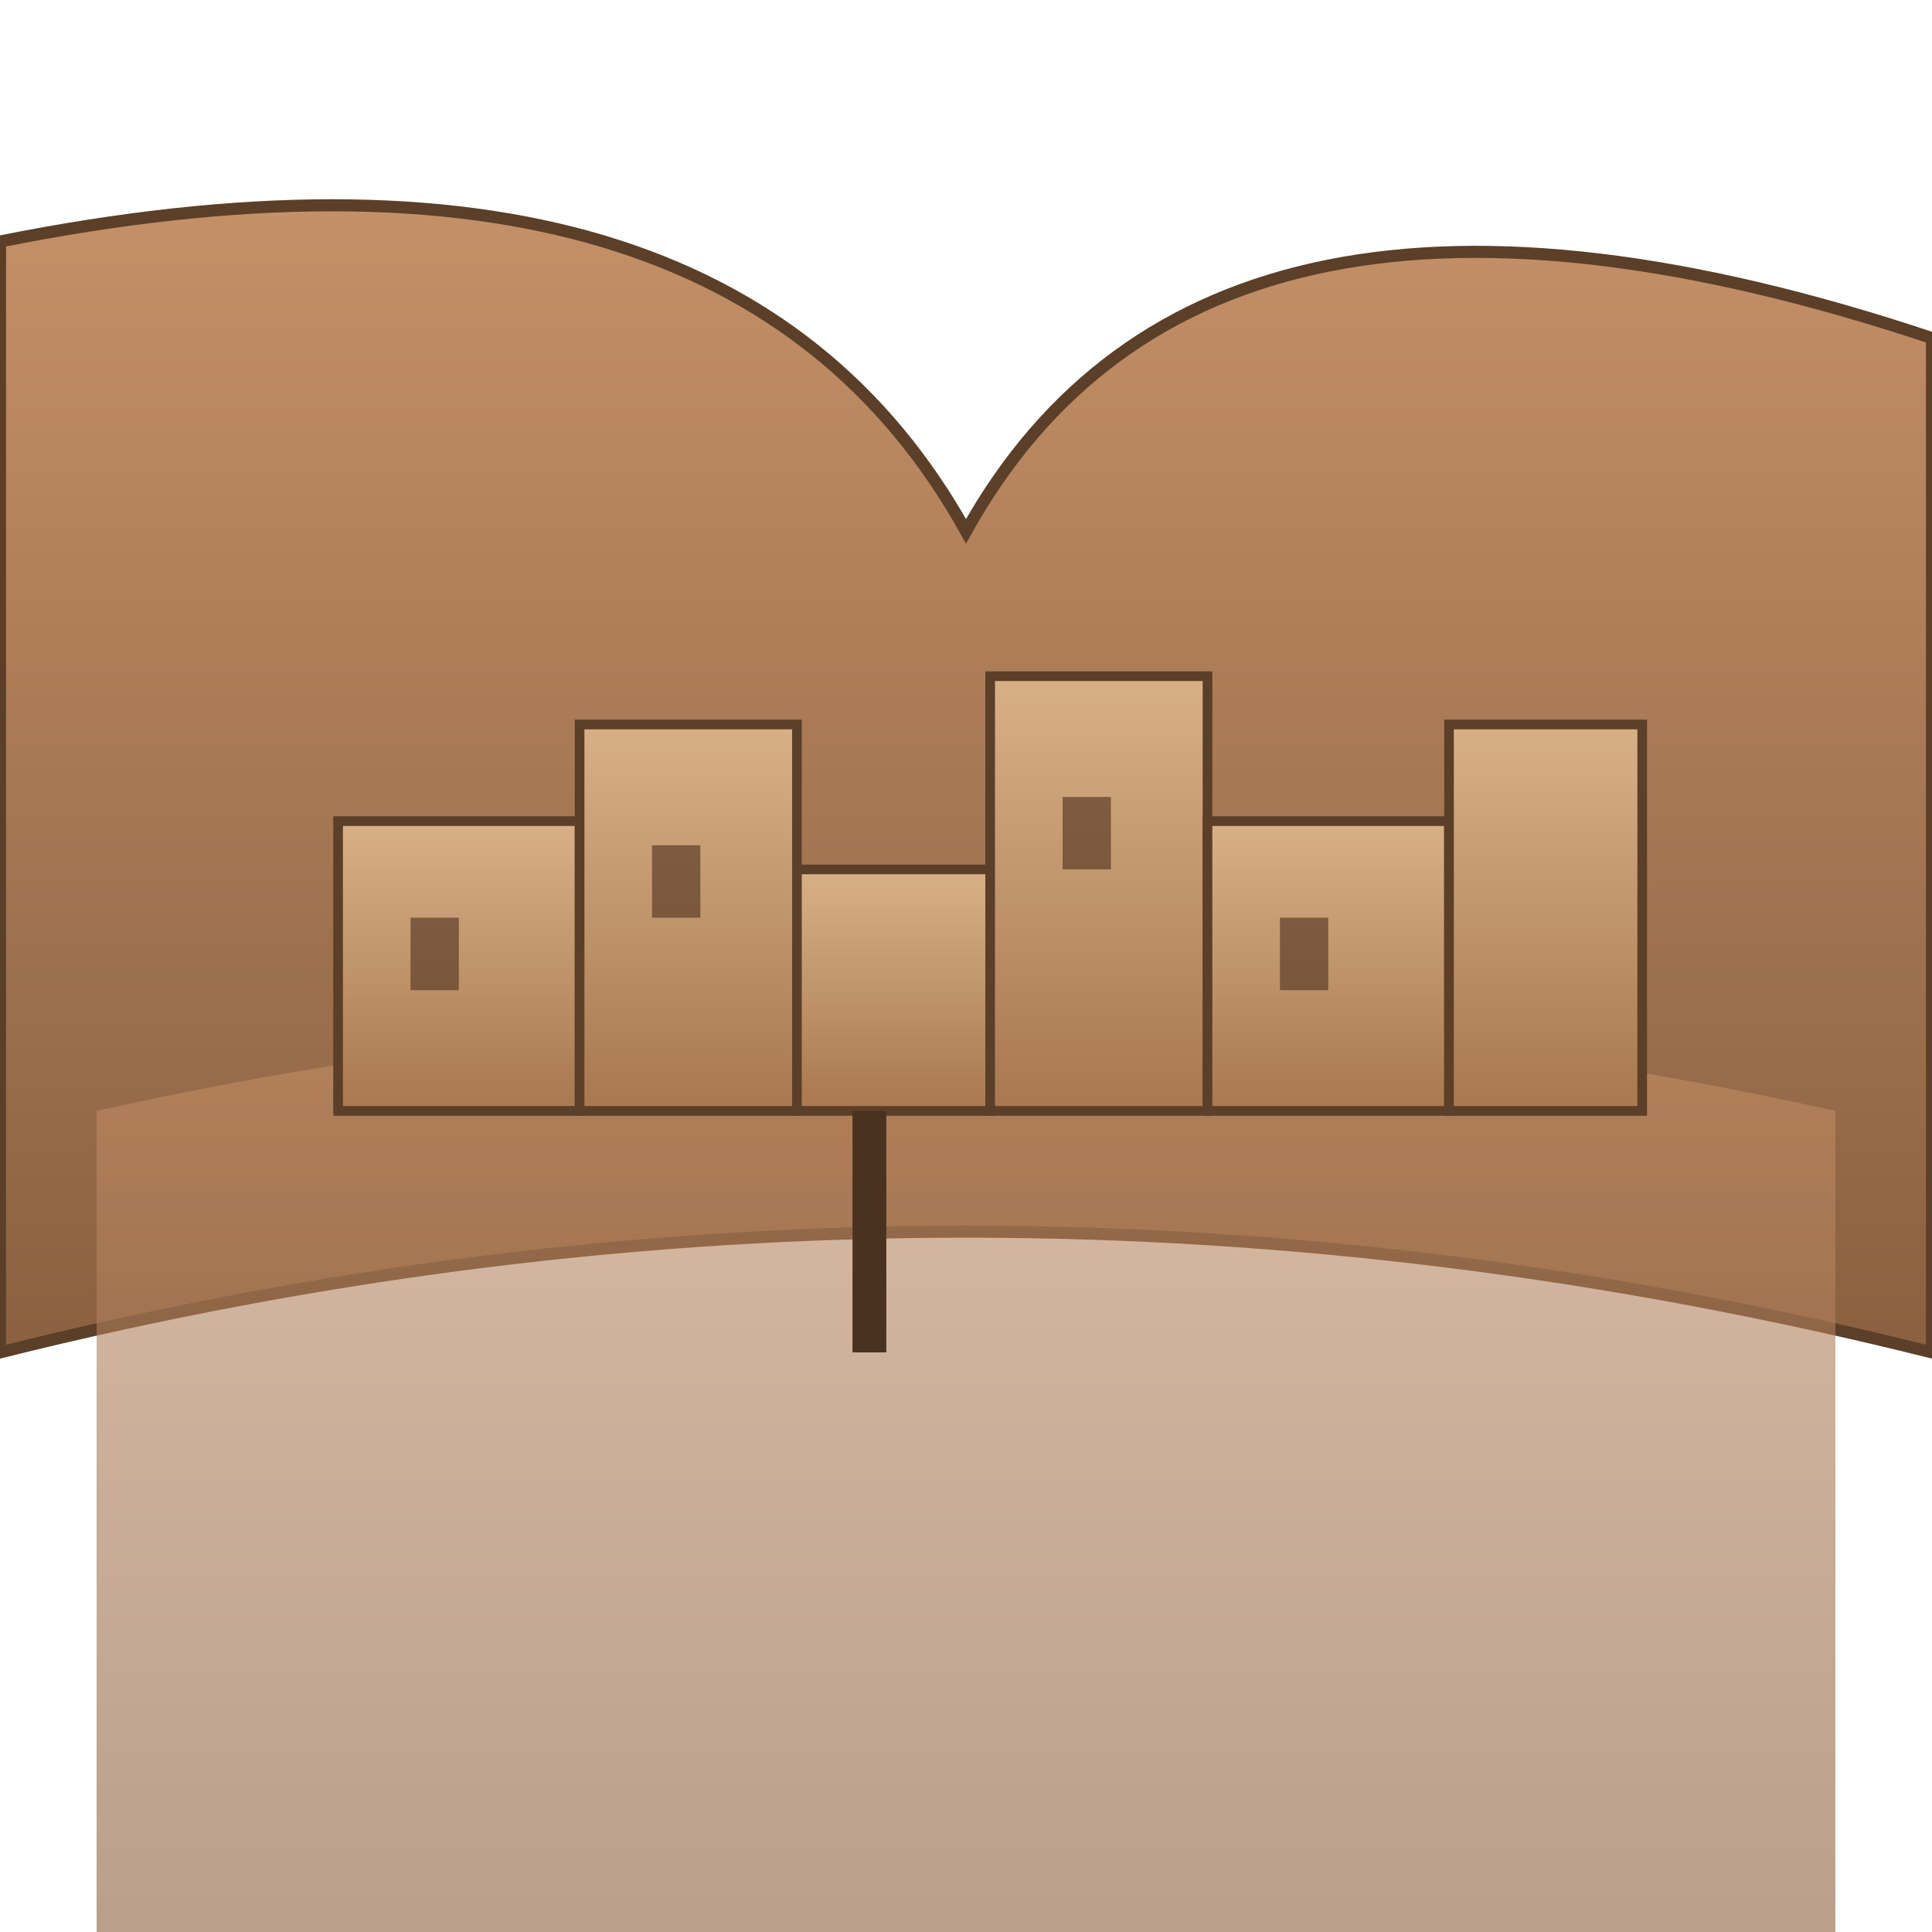
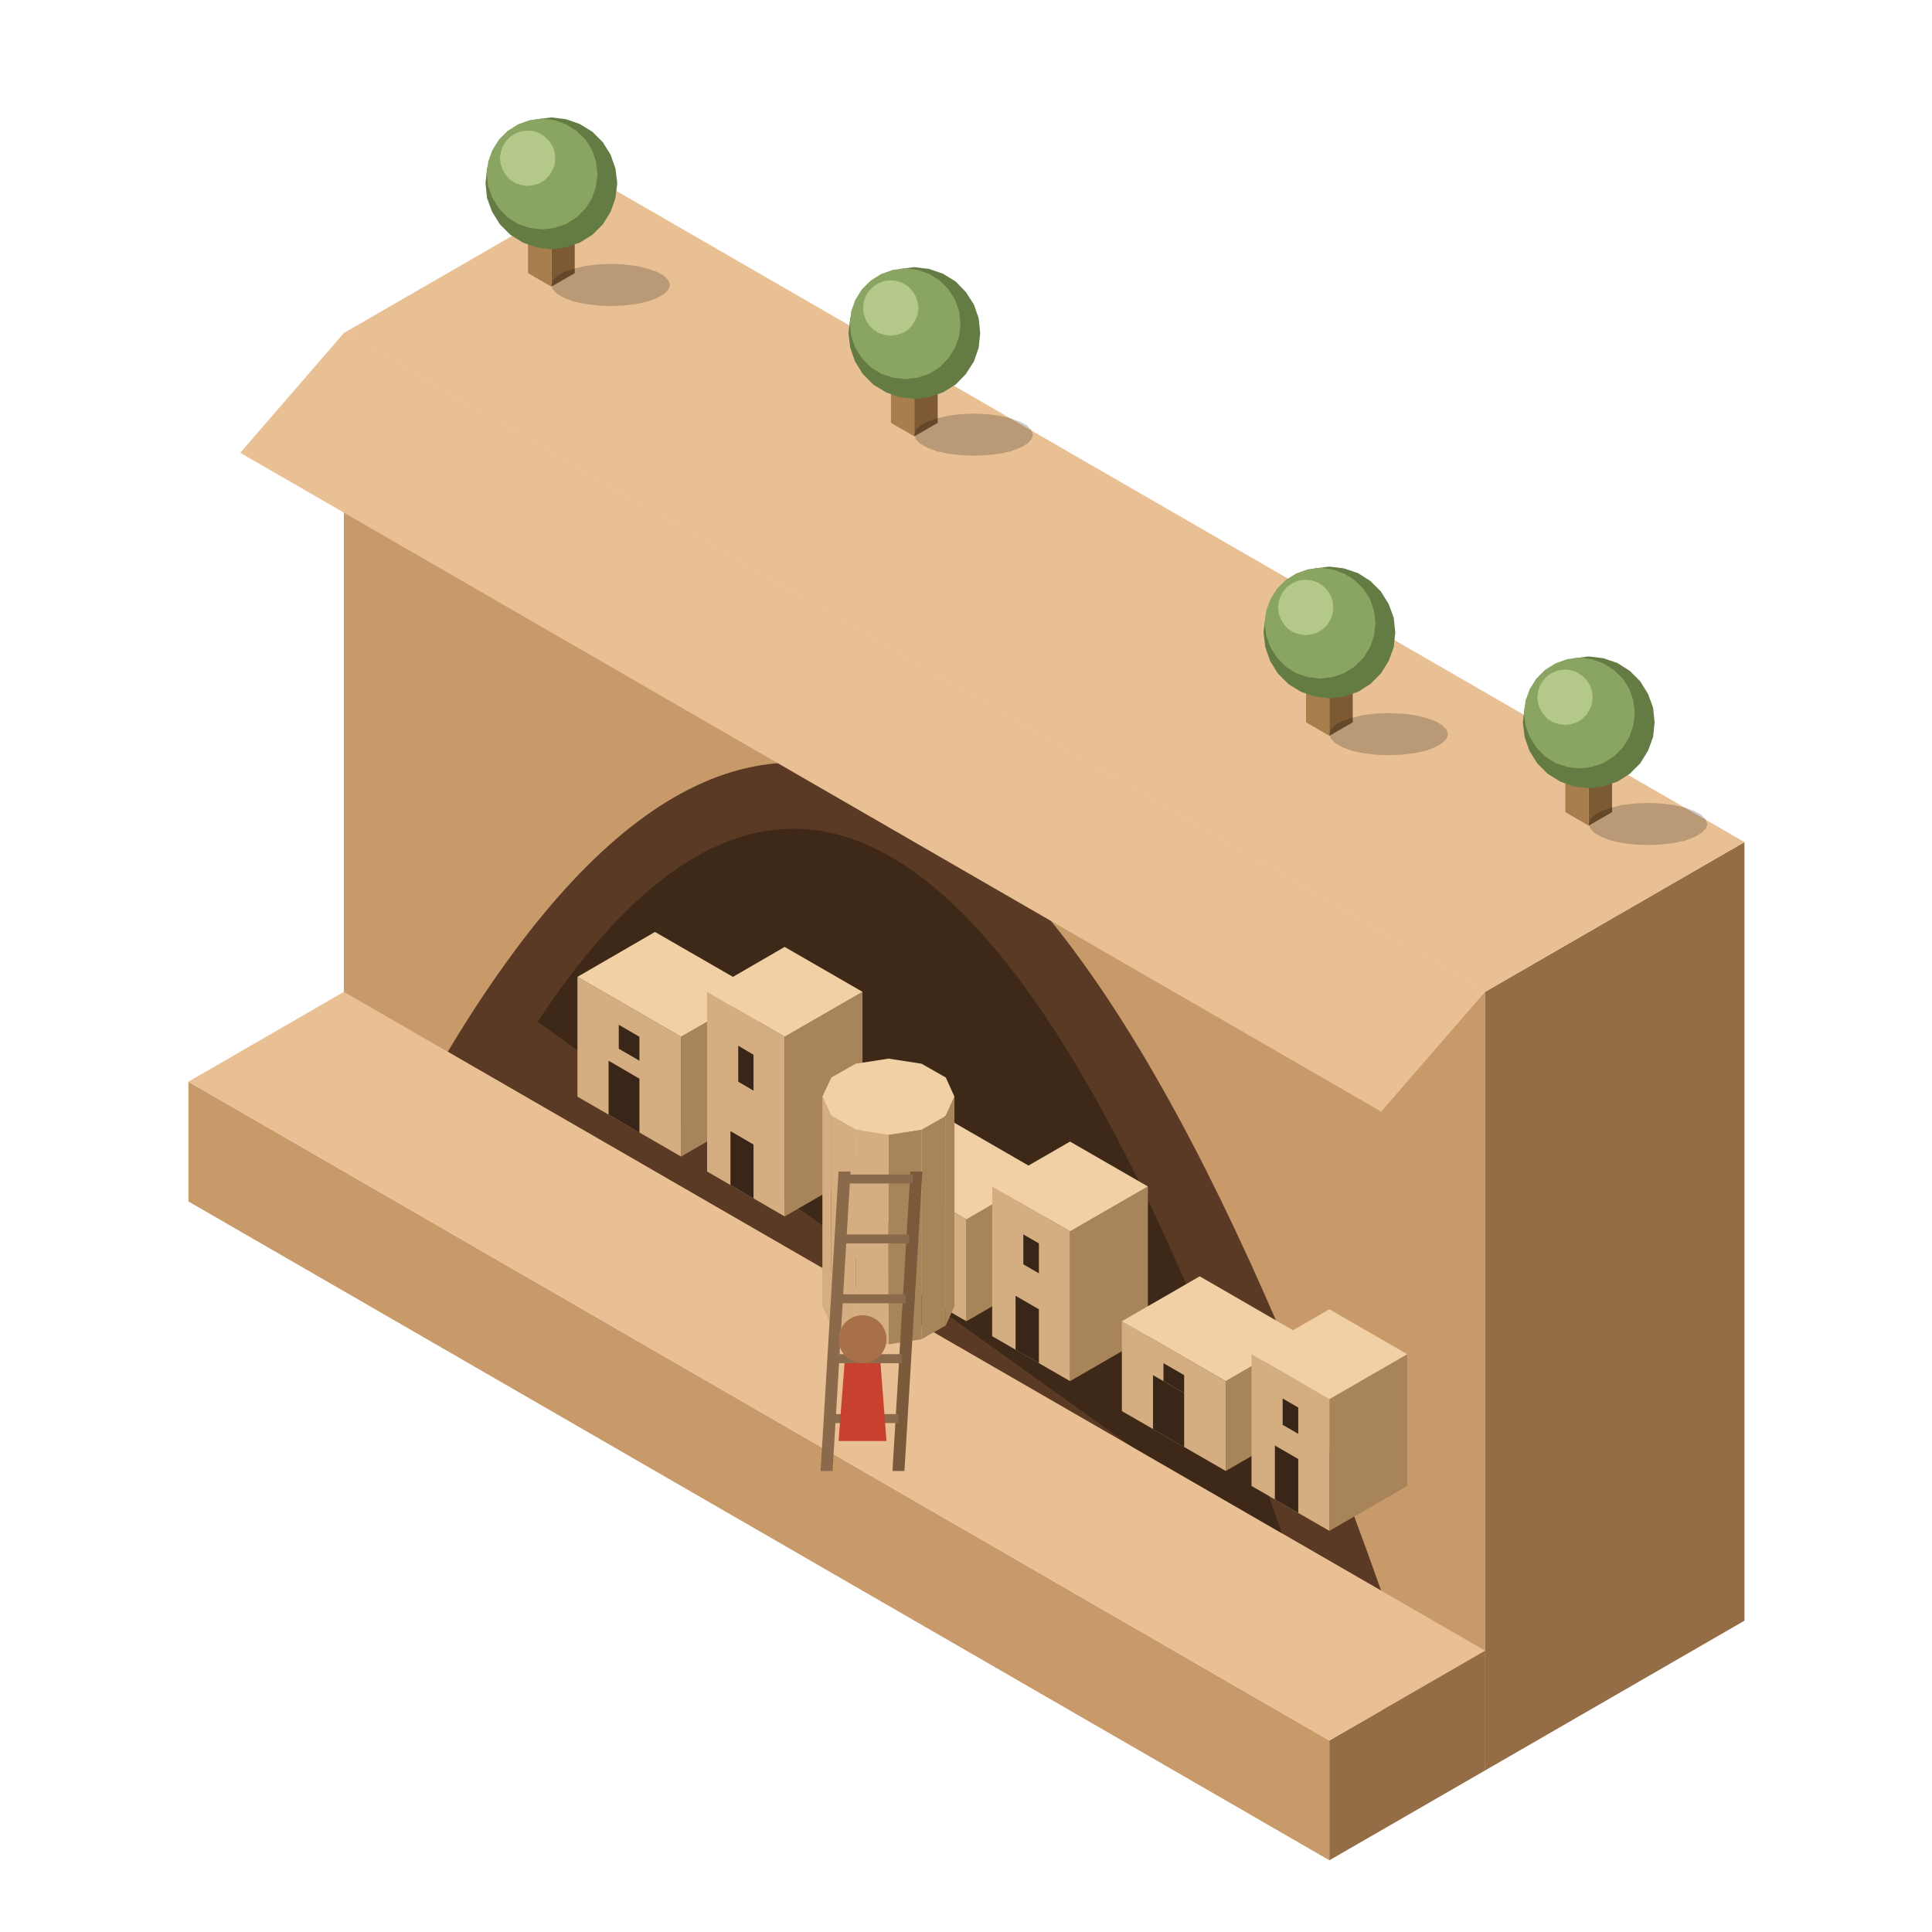
<svg xmlns="http://www.w3.org/2000/svg" viewBox="0 0 80 80">
-   <defs>
-     <linearGradient id="mvCliff" x1="0" y1="0" x2="0" y2="1">
-       <stop offset="0" stop-color="#c49068" />
-       <stop offset="1" stop-color="#8a6040" />
-     </linearGradient>
-     <linearGradient id="mvDwell" x1="0" y1="0" x2="0" y2="1">
-       <stop offset="0" stop-color="#d8b088" />
-       <stop offset="1" stop-color="#a87850" />
-     </linearGradient>
-   </defs>
-   <path d="M0,10 Q30,4 40,22 Q50,4 80,14 L80,56 Q40,46 0,56 Z" fill="url(#mvCliff)" stroke="#5c3f28" stroke-width="0.5" />
-   <path d="M4,46 Q40,38 76,46 L76,80 L4,80 Z" fill="url(#mvCliff)" opacity="0.6" />
-   <g fill="url(#mvDwell)" stroke="#5c3f28" stroke-width="0.4">
-     <rect x="14" y="34" width="10" height="12" />
-     <rect x="24" y="30" width="9" height="16" />
-     <rect x="33" y="36" width="8" height="10" />
-     <rect x="41" y="28" width="9" height="18" />
-     <rect x="50" y="34" width="10" height="12" />
-     <rect x="60" y="30" width="8" height="16" />
+   <g transform="translate(33.57 62.15) scale(1.24)">
+     <path d="M22.52 9L-15.59 -13L-15.59 -39L22.52 -17Z" fill="#c89a6a" />
+     <path d="M31.18 4L22.52 9L22.52 -17L31.18 -22Z" fill="#946c46" />
+     <path d="M-6.93 -44L31.18 -22L22.52 -17L-15.59 -39Z" fill="#e8c094" />
+     <path d="M-12.12 -15Q3.46 -41 19.05 3Z" fill="#5a3a24" />
+     <path d="M-9.12 -16Q3.46 -35 16.05 2Z" fill="#3e2818" />
+     <path d="M17.32 12L-20.78 -10L-20.78 -14L17.32 8Z" fill="#c89a6a" />
+     <path d="M22.52 9L17.32 12L17.32 8L22.52 5Z" fill="#946c46" />
+     <path d="M-15.59 -17L22.52 5L17.32 8L-20.78 -14Z" fill="#e8c094" />
+     <path d="M-15.59 -39L22.52 -17L19.05 -13L-19.05 -35Z" fill="#e8c094" />
+     <path d="M-7.88 -41L-8.66 -40.55L-8.66 -42.35L-7.88 -42.8Z" fill="#7d5a34" />
+     <path d="M-9.44 -41L-8.66 -40.55L-8.66 -42.35L-9.44 -42.8Z" fill="#a77e4c" />
+     <path d="M-4.7 -40.6L-4.75 -40.45L-4.9 -40.3L-5.13 -40.17L-5.45 -40.05L-5.82 -39.97L-6.24 -39.92L-6.68 -39.9L-7.12 -39.92L-7.54 -39.97L-7.91 -40.05L-8.23 -40.17L-8.46 -40.3L-8.61 -40.45L-8.66 -40.6L-8.61 -40.76L-8.46 -40.91L-8.23 -41.04L-7.91 -41.15L-7.54 -41.24L-7.12 -41.29L-6.68 -41.31L-6.24 -41.29L-5.82 -41.24L-5.45 -41.15L-5.13 -41.04L-4.9 -40.91L-4.75 -40.76Z" fill="#000000" opacity="0.2" />
+     <path d="M-6.46 -44L-6.52 -43.51L-6.68 -43.05L-6.94 -42.63L-7.29 -42.28L-7.71 -42.02L-8.17 -41.86L-8.66 -41.8L-9.15 -41.86L-9.61 -42.02L-10.03 -42.28L-10.38 -42.63L-10.64 -43.05L-10.81 -43.51L-10.86 -44L-10.81 -44.49L-10.64 -44.95L-10.38 -45.37L-10.03 -45.72L-9.61 -45.98L-9.15 -46.14L-8.66 -46.2L-8.17 -46.14L-7.71 -45.98L-7.29 -45.72L-6.94 -45.37L-6.68 -44.95L-6.52 -44.49Z" fill="#647c44" />
+     <path d="M-7.12 -44.31L-7.17 -43.9L-7.3 -43.51L-7.52 -43.16L-7.82 -42.86L-8.17 -42.64L-8.56 -42.51L-8.97 -42.46L-9.38 -42.51L-9.77 -42.64L-10.12 -42.86L-10.41 -43.16L-10.63 -43.51L-10.77 -43.9L-10.82 -44.31L-10.77 -44.72L-10.63 -45.11L-10.41 -45.46L-10.12 -45.75L-9.77 -45.97L-9.38 -46.11L-8.97 -46.16L-8.56 -46.11L-8.17 -45.97L-7.82 -45.75L-7.52 -45.46L-7.3 -45.11L-7.17 -44.72Z" fill="#8aa462" />
+     <path d="M-8.53 -44.84L-8.55 -44.63L-8.62 -44.44L-8.73 -44.26L-8.88 -44.11L-9.05 -44L-9.25 -43.94L-9.45 -43.91L-9.66 -43.94L-9.85 -44L-10.03 -44.11L-10.17 -44.26L-10.28 -44.44L-10.35 -44.63L-10.38 -44.84L-10.35 -45.04L-10.28 -45.24L-10.17 -45.41L-10.03 -45.56L-9.85 -45.67L-9.66 -45.74L-9.45 -45.76L-9.25 -45.74L-9.05 -45.67L-8.88 -45.56L-8.73 -45.41L-8.62 -45.24L-8.55 -45.04Z" fill="#b4c88a" />
+     <path d="M4.24 -36L3.46 -35.55L3.46 -37.35L4.24 -37.8Z" fill="#7d5a34" />
+     <path d="M2.68 -36L3.46 -35.55L3.46 -37.35L2.68 -37.8Z" fill="#a77e4c" />
+     <path d="M7.42 -35.6L7.37 -35.45L7.23 -35.3L6.99 -35.17L6.68 -35.05L6.3 -34.97L5.88 -34.92L5.44 -34.9L5 -34.92L4.59 -34.97L4.21 -35.05L3.9 -35.17L3.66 -35.3L3.51 -35.45L3.46 -35.6L3.51 -35.76L3.66 -35.91L3.9 -36.04L4.21 -36.15L4.59 -36.24L5 -36.29L5.44 -36.31L5.88 -36.29L6.3 -36.24L6.68 -36.15L6.99 -36.04L7.23 -35.91L7.37 -35.76Z" fill="#000000" opacity="0.2" />
+     <path d="M5.66 -39L5.61 -38.51L5.45 -38.05L5.18 -37.63L4.84 -37.28L4.42 -37.02L3.95 -36.86L3.46 -36.8L2.97 -36.86L2.51 -37.02L2.09 -37.28L1.74 -37.63L1.48 -38.05L1.32 -38.51L1.26 -39L1.32 -39.49L1.48 -39.95L1.74 -40.37L2.09 -40.72L2.51 -40.98L2.97 -41.14L3.46 -41.2L3.95 -41.14L4.42 -40.98L4.84 -40.72L5.18 -40.37L5.45 -39.95L5.61 -39.49Z" fill="#647c44" />
+     <path d="M5 -39.31L4.96 -38.9L4.82 -38.51L4.6 -38.16L4.31 -37.86L3.96 -37.64L3.57 -37.51L3.16 -37.46L2.74 -37.51L2.35 -37.64L2 -37.86L1.71 -38.16L1.49 -38.51L1.35 -38.9L1.31 -39.31L1.35 -39.72L1.49 -40.11L1.71 -40.46L2 -40.75L2.35 -40.97L2.74 -41.11L3.16 -41.16L3.57 -41.11L3.96 -40.97L4.31 -40.75L4.6 -40.46L4.82 -40.11L4.96 -39.72Z" fill="#8aa462" />
+     <path d="M3.6 -39.84L3.57 -39.63L3.5 -39.44L3.39 -39.26L3.25 -39.11L3.07 -39L2.88 -38.94L2.67 -38.91L2.47 -38.94L2.27 -39L2.1 -39.11L1.95 -39.26L1.84 -39.44L1.77 -39.63L1.75 -39.84L1.77 -40.04L1.84 -40.24L1.95 -40.41L2.1 -40.56L2.27 -40.67L2.47 -40.74L2.67 -40.76L2.88 -40.74L3.07 -40.67L3.25 -40.56L3.39 -40.41L3.5 -40.24L3.57 -40.04Z" fill="#b4c88a" />
+     <path d="M18.1 -26L17.32 -25.55L17.32 -27.35L18.1 -27.8Z" fill="#7d5a34" />
+     <path d="M16.54 -26L17.32 -25.55L17.32 -27.35L16.54 -27.8Z" fill="#a77e4c" />
+     <path d="M21.28 -25.6L21.23 -25.45L21.08 -25.3L20.85 -25.17L20.54 -25.05L20.16 -24.97L19.74 -24.92L19.3 -24.9L18.86 -24.92L18.44 -24.97L18.07 -25.05L17.75 -25.17L17.52 -25.3L17.37 -25.45L17.32 -25.6L17.37 -25.76L17.52 -25.91L17.75 -26.04L18.07 -26.15L18.44 -26.24L18.86 -26.29L19.3 -26.31L19.74 -26.29L20.16 -26.24L20.54 -26.15L20.85 -26.04L21.08 -25.91L21.23 -25.76Z" fill="#000000" opacity="0.2" />
+     <path d="M19.52 -29L19.47 -28.51L19.3 -28.05L19.04 -27.63L18.69 -27.28L18.28 -27.02L17.81 -26.86L17.32 -26.8L16.83 -26.86L16.37 -27.02L15.95 -27.28L15.6 -27.63L15.34 -28.05L15.18 -28.51L15.12 -29L15.18 -29.49L15.34 -29.95L15.6 -30.37L15.95 -30.72L16.37 -30.98L16.83 -31.14L17.32 -31.2L17.81 -31.14L18.28 -30.98L18.69 -30.72L19.04 -30.37L19.3 -29.95L19.47 -29.49Z" fill="#647c44" />
+     <path d="M18.86 -29.31L18.81 -28.9L18.68 -28.51L18.46 -28.16L18.16 -27.86L17.81 -27.64L17.42 -27.51L17.01 -27.46L16.6 -27.51L16.21 -27.64L15.86 -27.86L15.57 -28.16L15.35 -28.51L15.21 -28.9L15.16 -29.31L15.21 -29.72L15.35 -30.11L15.57 -30.46L15.86 -30.75L16.21 -30.97L16.6 -31.11L17.01 -31.16L17.42 -31.11L17.81 -30.97L18.16 -30.75L18.46 -30.46L18.68 -30.11L18.81 -29.72Z" fill="#8aa462" />
+     <path d="M17.45 -29.84L17.43 -29.63L17.36 -29.44L17.25 -29.26L17.1 -29.11L16.93 -29L16.73 -28.94L16.53 -28.91L16.32 -28.94L16.13 -29L15.95 -29.11L15.81 -29.26L15.7 -29.44L15.63 -29.63L15.6 -29.84L15.63 -30.04L15.7 -30.24L15.81 -30.41L15.95 -30.56L16.13 -30.67L16.32 -30.74L16.53 -30.76L16.73 -30.74L16.93 -30.67L17.1 -30.56L17.25 -30.41L17.36 -30.24L17.43 -30.04Z" fill="#b4c88a" />
+     <path d="M26.76 -23L25.98 -22.55L25.98 -24.35L26.76 -24.8Z" fill="#7d5a34" />
+     <path d="M25.2 -23L25.98 -22.55L25.98 -24.35L25.2 -24.8Z" fill="#a77e4c" />
+     <path d="M29.94 -22.6L29.89 -22.45L29.74 -22.3L29.51 -22.17L29.2 -22.05L28.82 -21.97L28.4 -21.92L27.96 -21.9L27.52 -21.92L27.1 -21.97L26.73 -22.05L26.41 -22.17L26.18 -22.3L26.03 -22.45L25.98 -22.6L26.03 -22.76L26.18 -22.91L26.41 -23.04L26.73 -23.15L27.1 -23.24L27.52 -23.29L27.96 -23.31L28.4 -23.29L28.82 -23.24L29.2 -23.15L29.51 -23.04L29.74 -22.91L29.89 -22.76Z" fill="#000000" opacity="0.2" />
+     <path d="M28.18 -26L28.13 -25.51L27.96 -25.05L27.7 -24.63L27.35 -24.28L26.94 -24.02L26.47 -23.86L25.98 -23.8L25.49 -23.86L25.03 -24.02L24.61 -24.28L24.26 -24.63L24 -25.05L23.84 -25.51L23.78 -26L23.84 -26.49L24 -26.95L24.26 -27.37L24.61 -27.72L25.03 -27.98L25.49 -28.14L25.98 -28.2L26.47 -28.14L26.94 -27.98L27.35 -27.72L27.7 -27.37L27.96 -26.95L28.13 -26.49Z" fill="#647c44" />
+     <path d="M27.52 -26.31L27.47 -25.9L27.34 -25.51L27.12 -25.16L26.82 -24.86L26.47 -24.64L26.08 -24.51L25.67 -24.46L25.26 -24.51L24.87 -24.64L24.52 -24.86L24.23 -25.16L24.01 -25.51L23.87 -25.9L23.82 -26.31L23.87 -26.72L24.01 -27.11L24.23 -27.46L24.52 -27.75L24.87 -27.97L25.26 -28.11L25.67 -28.16L26.08 -28.11L26.47 -27.97L26.82 -27.75L27.12 -27.46L27.34 -27.11L27.47 -26.72Z" fill="#8aa462" />
+     <path d="M26.11 -26.84L26.09 -26.63L26.02 -26.44L25.91 -26.26L25.76 -26.11L25.59 -26L25.39 -25.94L25.19 -25.91L24.98 -25.94L24.79 -26L24.61 -26.11L24.47 -26.26L24.36 -26.44L24.29 -26.63L24.26 -26.84L24.29 -27.04L24.36 -27.24L24.47 -27.41L24.61 -27.56L24.79 -27.67L24.98 -27.74L25.19 -27.76L25.39 -27.74L25.59 -27.67L25.76 -27.56L25.91 -27.41L26.02 -27.24L26.09 -27.04Z" fill="#b4c88a" />
+     <path d="M-1.73 -13L-4.33 -11.5L-4.33 -15.5L-1.73 -17Z" fill="#a8845a" />
+     <path d="M-7.79 -13.5L-4.33 -11.5L-4.33 -15.5L-7.79 -17.5Z" fill="#d4ae80" />
+     <path d="M-5.2 -19L-1.73 -17L-4.33 -15.5L-7.79 -17.5Z" fill="#f0d0a4" />
+     <path d="M-6.75 -12.9L-5.72 -12.3L-5.72 -14.1L-6.75 -14.7Z" fill="#3a2618" />
+     <path d="M-6.41 -15.1L-5.72 -14.7L-5.72 -15.5L-6.41 -15.9Z" fill="#3a2618" />
+     <path d="M1.73 -11L-0.87 -9.5L-0.87 -15.5L1.73 -17Z" fill="#a8845a" />
+     <path d="M-3.46 -11L-0.87 -9.5L-0.87 -15.5L-3.46 -17Z" fill="#d4ae80" />
+     <path d="M-0.87 -18.5L1.73 -17L-0.87 -15.5L-3.46 -17Z" fill="#f0d0a4" />
+     <path d="M-2.68 -10.55L-1.91 -10.1L-1.91 -11.9L-2.68 -12.35Z" fill="#3a2618" />
+     <path d="M-2.42 -14L-1.91 -13.7L-1.91 -14.9L-2.42 -15.2Z" fill="#3a2618" />
+     <path d="M7.79 -7.5L5.2 -6L5.2 -9.4L7.79 -10.9Z" fill="#a8845a" />
+     <path d="M0.87 -8.5L5.2 -6L5.2 -9.4L0.87 -11.9Z" fill="#d4ae80" />
+     <path d="M3.46 -13.4L7.79 -10.9L5.2 -9.4L0.87 -11.9Z" fill="#f0d0a4" />
+     <path d="M2.17 -7.75L3.46 -7L3.46 -8.8L2.17 -9.55Z" fill="#3a2618" />
+     <path d="M2.6 -9.54L3.46 -9.04L3.46 -9.72L2.6 -10.22Z" fill="#3a2618" />
+     <path d="M11.26 -5.5L8.66 -4L8.66 -9L11.26 -10.5Z" fill="#a8845a" />
+     <path d="M6.06 -5.5L8.66 -4L8.66 -9L6.06 -10.5Z" fill="#d4ae80" />
+     <path d="M8.66 -12L11.26 -10.5L8.66 -9L6.06 -10.5Z" fill="#f0d0a4" />
+     <path d="M6.84 -5.05L7.62 -4.6L7.62 -6.4L6.84 -6.85Z" fill="#3a2618" />
+     <path d="M7.1 -7.9L7.62 -7.6L7.62 -8.6L7.1 -8.9Z" fill="#3a2618" />
+     <path d="M16.45 -2.5L13.86 -1L13.86 -4L16.45 -5.5Z" fill="#a8845a" />
+     <path d="M10.39 -3L13.86 -1L13.86 -4L10.39 -6Z" fill="#d4ae80" />
+     <path d="M12.99 -7.5L16.45 -5.5L13.86 -4L10.39 -6Z" fill="#f0d0a4" />
+     <path d="M11.43 -2.4L12.47 -1.8L12.47 -3.6L11.43 -4.2Z" fill="#3a2618" />
+     <path d="M11.78 -4L12.47 -3.6L12.47 -4.2L11.78 -4.6Z" fill="#3a2618" />
+     <path d="M19.92 -0.5L17.32 1L17.32 -3.4L19.92 -4.9Z" fill="#a8845a" />
+     <path d="M14.72 -0.5L17.32 1L17.32 -3.4L14.72 -4.9Z" fill="#d4ae80" />
+     <path d="M17.32 -6.4L19.92 -4.9L17.32 -3.4L14.72 -4.9Z" fill="#f0d0a4" />
+     <path d="M15.5 -0.05L16.28 0.4L16.28 -1.4L15.5 -1.85Z" fill="#3a2618" />
+     <path d="M15.76 -2.54L16.28 -2.24L16.28 -3.12L15.76 -3.42Z" fill="#3a2618" />
+     <path d="M4.8 -6.5L4.51 -5.86L4.51 -12.86L4.8 -13.5Z" fill="#a8845a" />
+     <path d="M0.69 -5.86L0.39 -6.5L0.39 -13.5L0.69 -12.86Z" fill="#d4ae80" />
+     <path d="M4.51 -5.86L3.7 -5.4L3.7 -12.4L4.51 -12.86Z" fill="#a8845a" />
+     <path d="M1.5 -5.4L0.69 -5.86L0.69 -12.86L1.5 -12.4Z" fill="#d4ae80" />
+     <path d="M3.7 -5.4L2.6 -5.23L2.6 -12.23L3.7 -12.4Z" fill="#a8845a" />
+     <path d="M2.6 -5.23L1.5 -5.4L1.5 -12.4L2.6 -12.23Z" fill="#d4ae80" />
+     <path d="M3.7 -12.4L2.6 -12.23L1.5 -12.4L0.69 -12.86L0.39 -13.5L0.69 -14.14L1.5 -14.6L2.6 -14.77L3.7 -14.6L4.51 -14.14L4.8 -13.5L4.51 -12.86Z" fill="#f0d0a4" />
+     <path d="M0.33 -1L0.73 -1L1.33 -11L0.93 -11Z" fill="#8a6a4a" />
+     <path d="M2.73 -1L3.13 -1L3.73 -11L3.33 -11Z" fill="#7a5a3a" />
+     <path d="M0.53 -2.6L2.93 -2.6L2.93 -2.9L0.53 -2.9Z" fill="#8a6a4a" />
+     <path d="M0.65 -4.6L3.05 -4.6L3.05 -4.9L0.65 -4.9Z" fill="#8a6a4a" />
+     <path d="M0.77 -6.6L3.17 -6.6L3.17 -6.9L0.77 -6.9Z" fill="#8a6a4a" />
+     <path d="M0.89 -8.6L3.29 -8.6L3.29 -8.9L0.89 -8.9Z" fill="#8a6a4a" />
+     <path d="M1.01 -10.6L3.41 -10.6L3.41 -10.9L1.01 -10.9Z" fill="#8a6a4a" />
+     <g>
+       <animateTransform attributeName="transform" type="translate" values="0 0;.6 -7;0 0" dur="6s" repeatCount="indefinite" />
+       <path d="M0.93 -2.00L2.53 -2.00L2.33 -4.60L1.13 -4.60Z" fill="#c8402e" />
+       <circle cx="1.73" cy="-5.40" r=".8" fill="#a87048" />
+     </g>
  </g>
-   <g fill="#5c3f28" opacity="0.7">
-     <rect x="17" y="38" width="2" height="3" />
-     <rect x="27" y="35" width="2" height="3" />
-     <rect x="44" y="33" width="2" height="3" />
-     <rect x="53" y="38" width="2" height="3" />
-   </g>
-   <line x1="36" y1="46" x2="36" y2="56" stroke="#4a3220" stroke-width="1.4" />
</svg>
